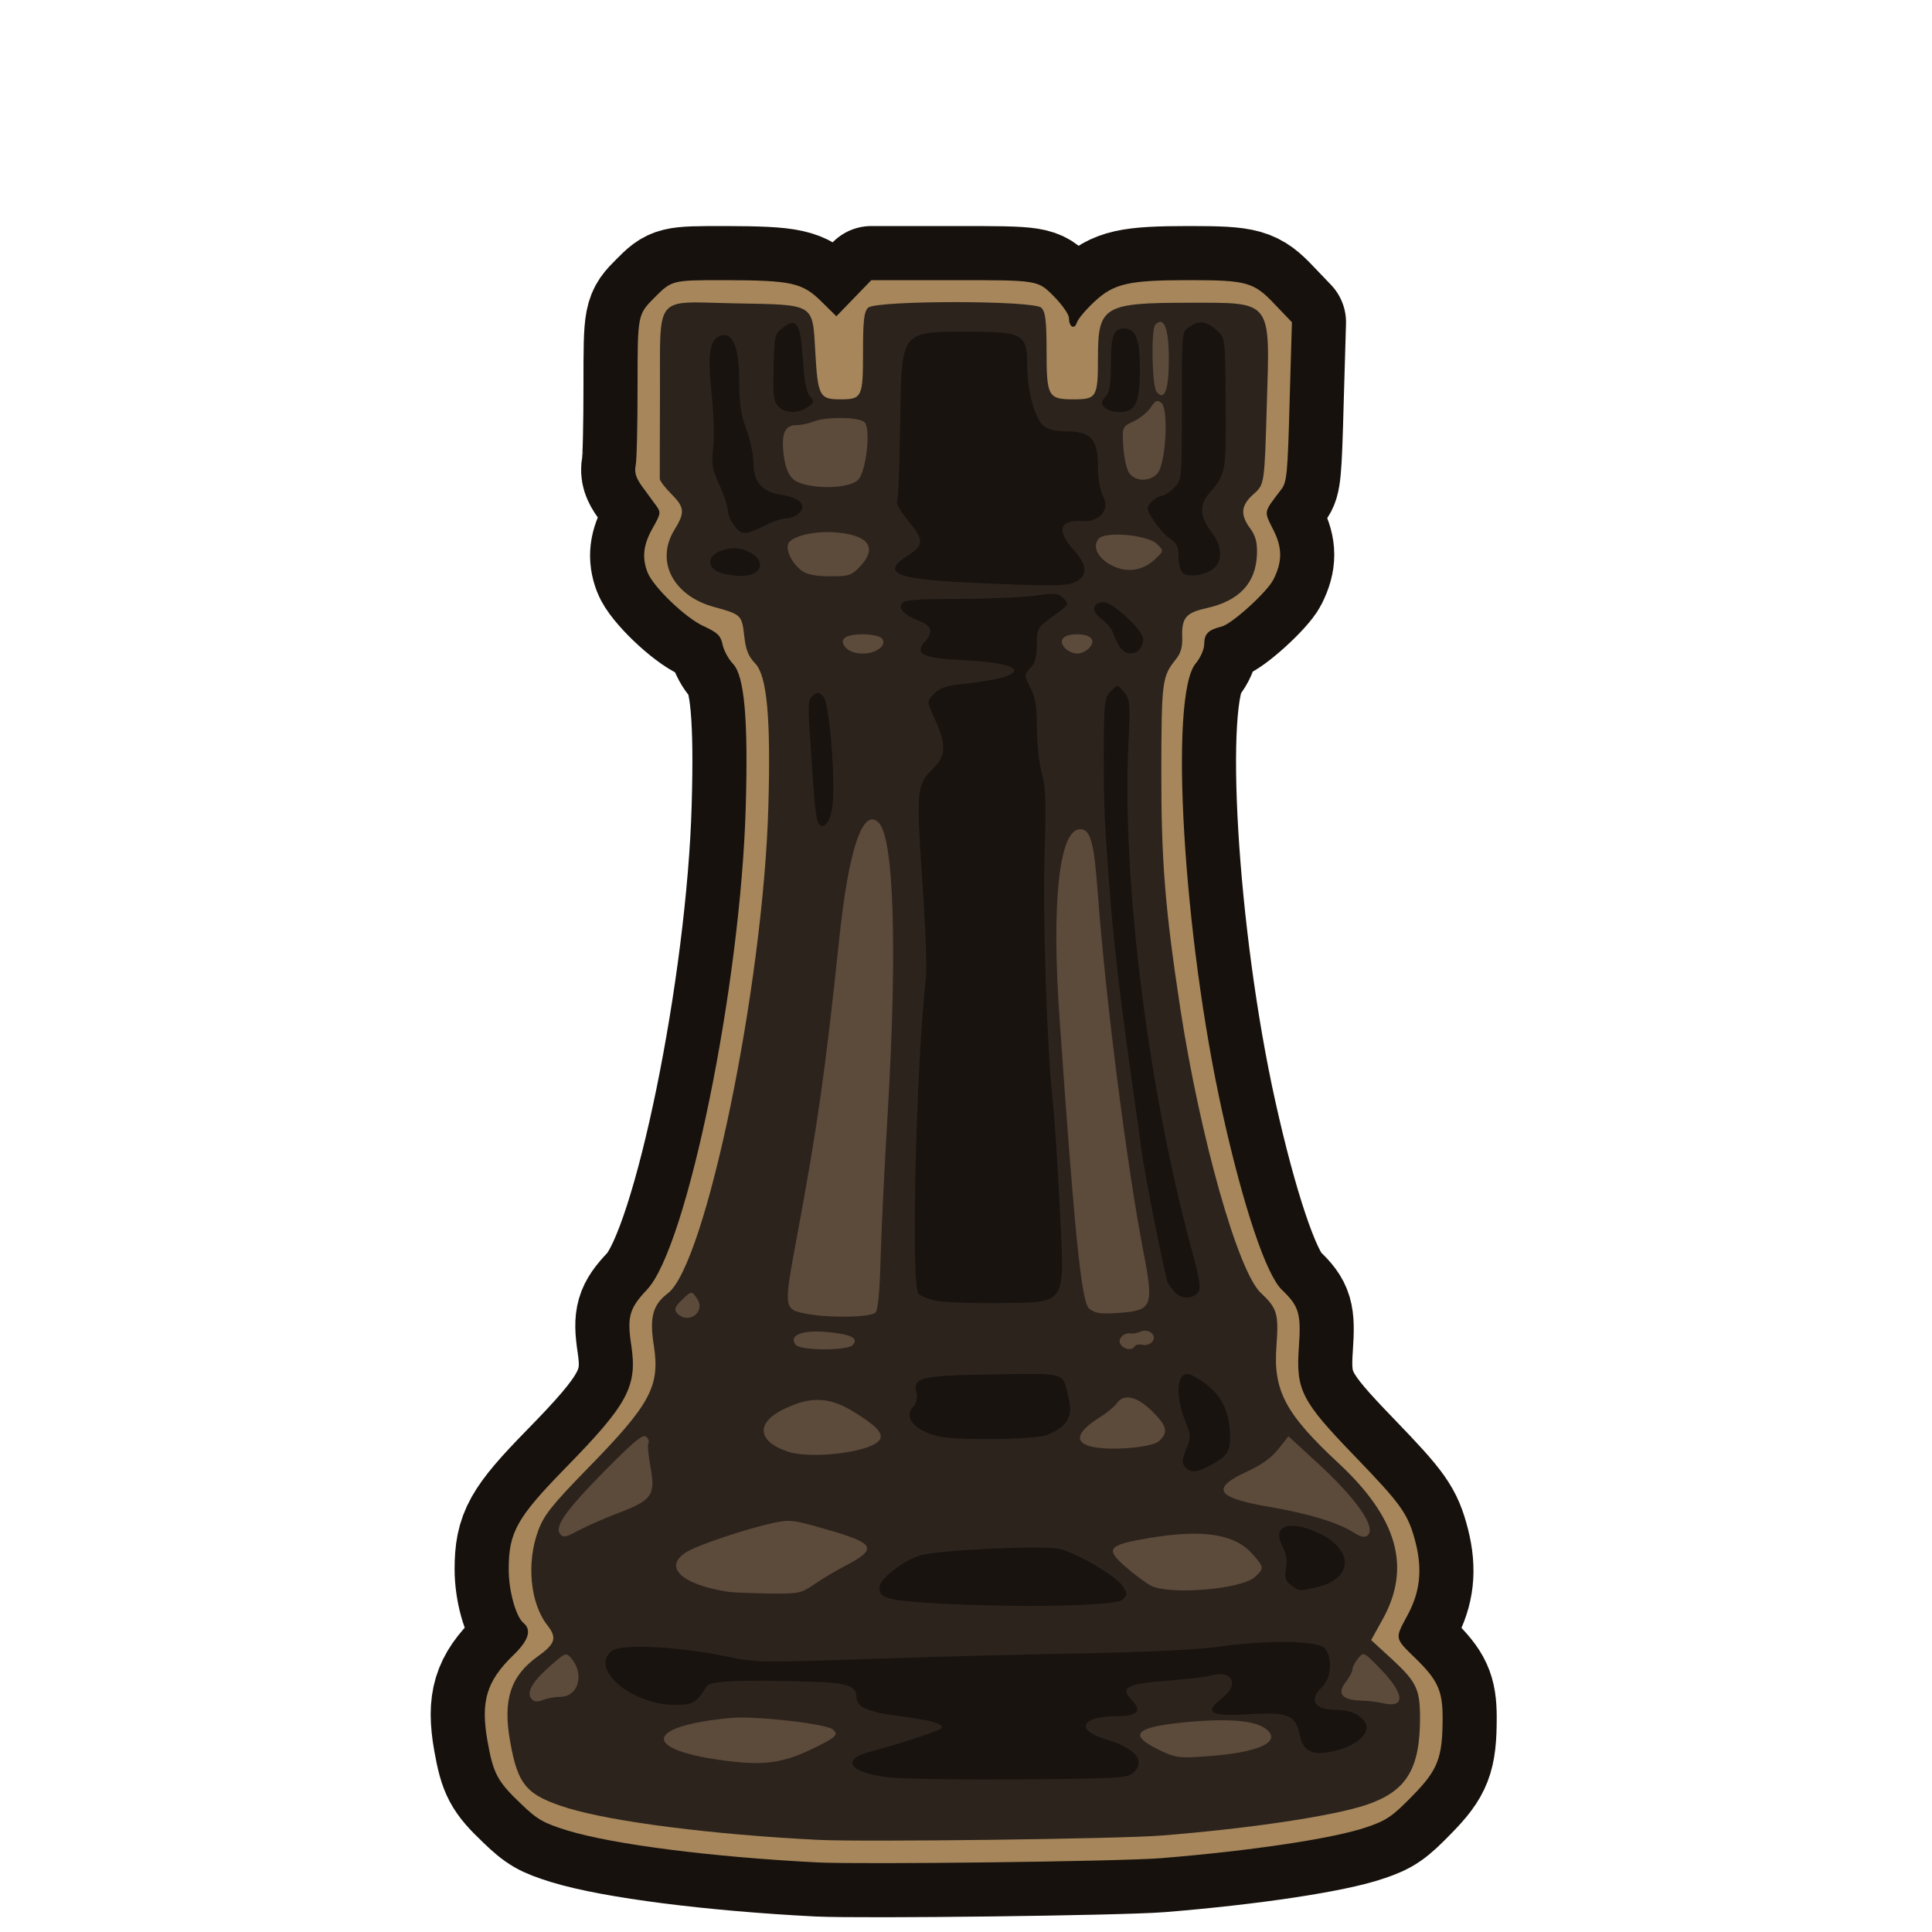
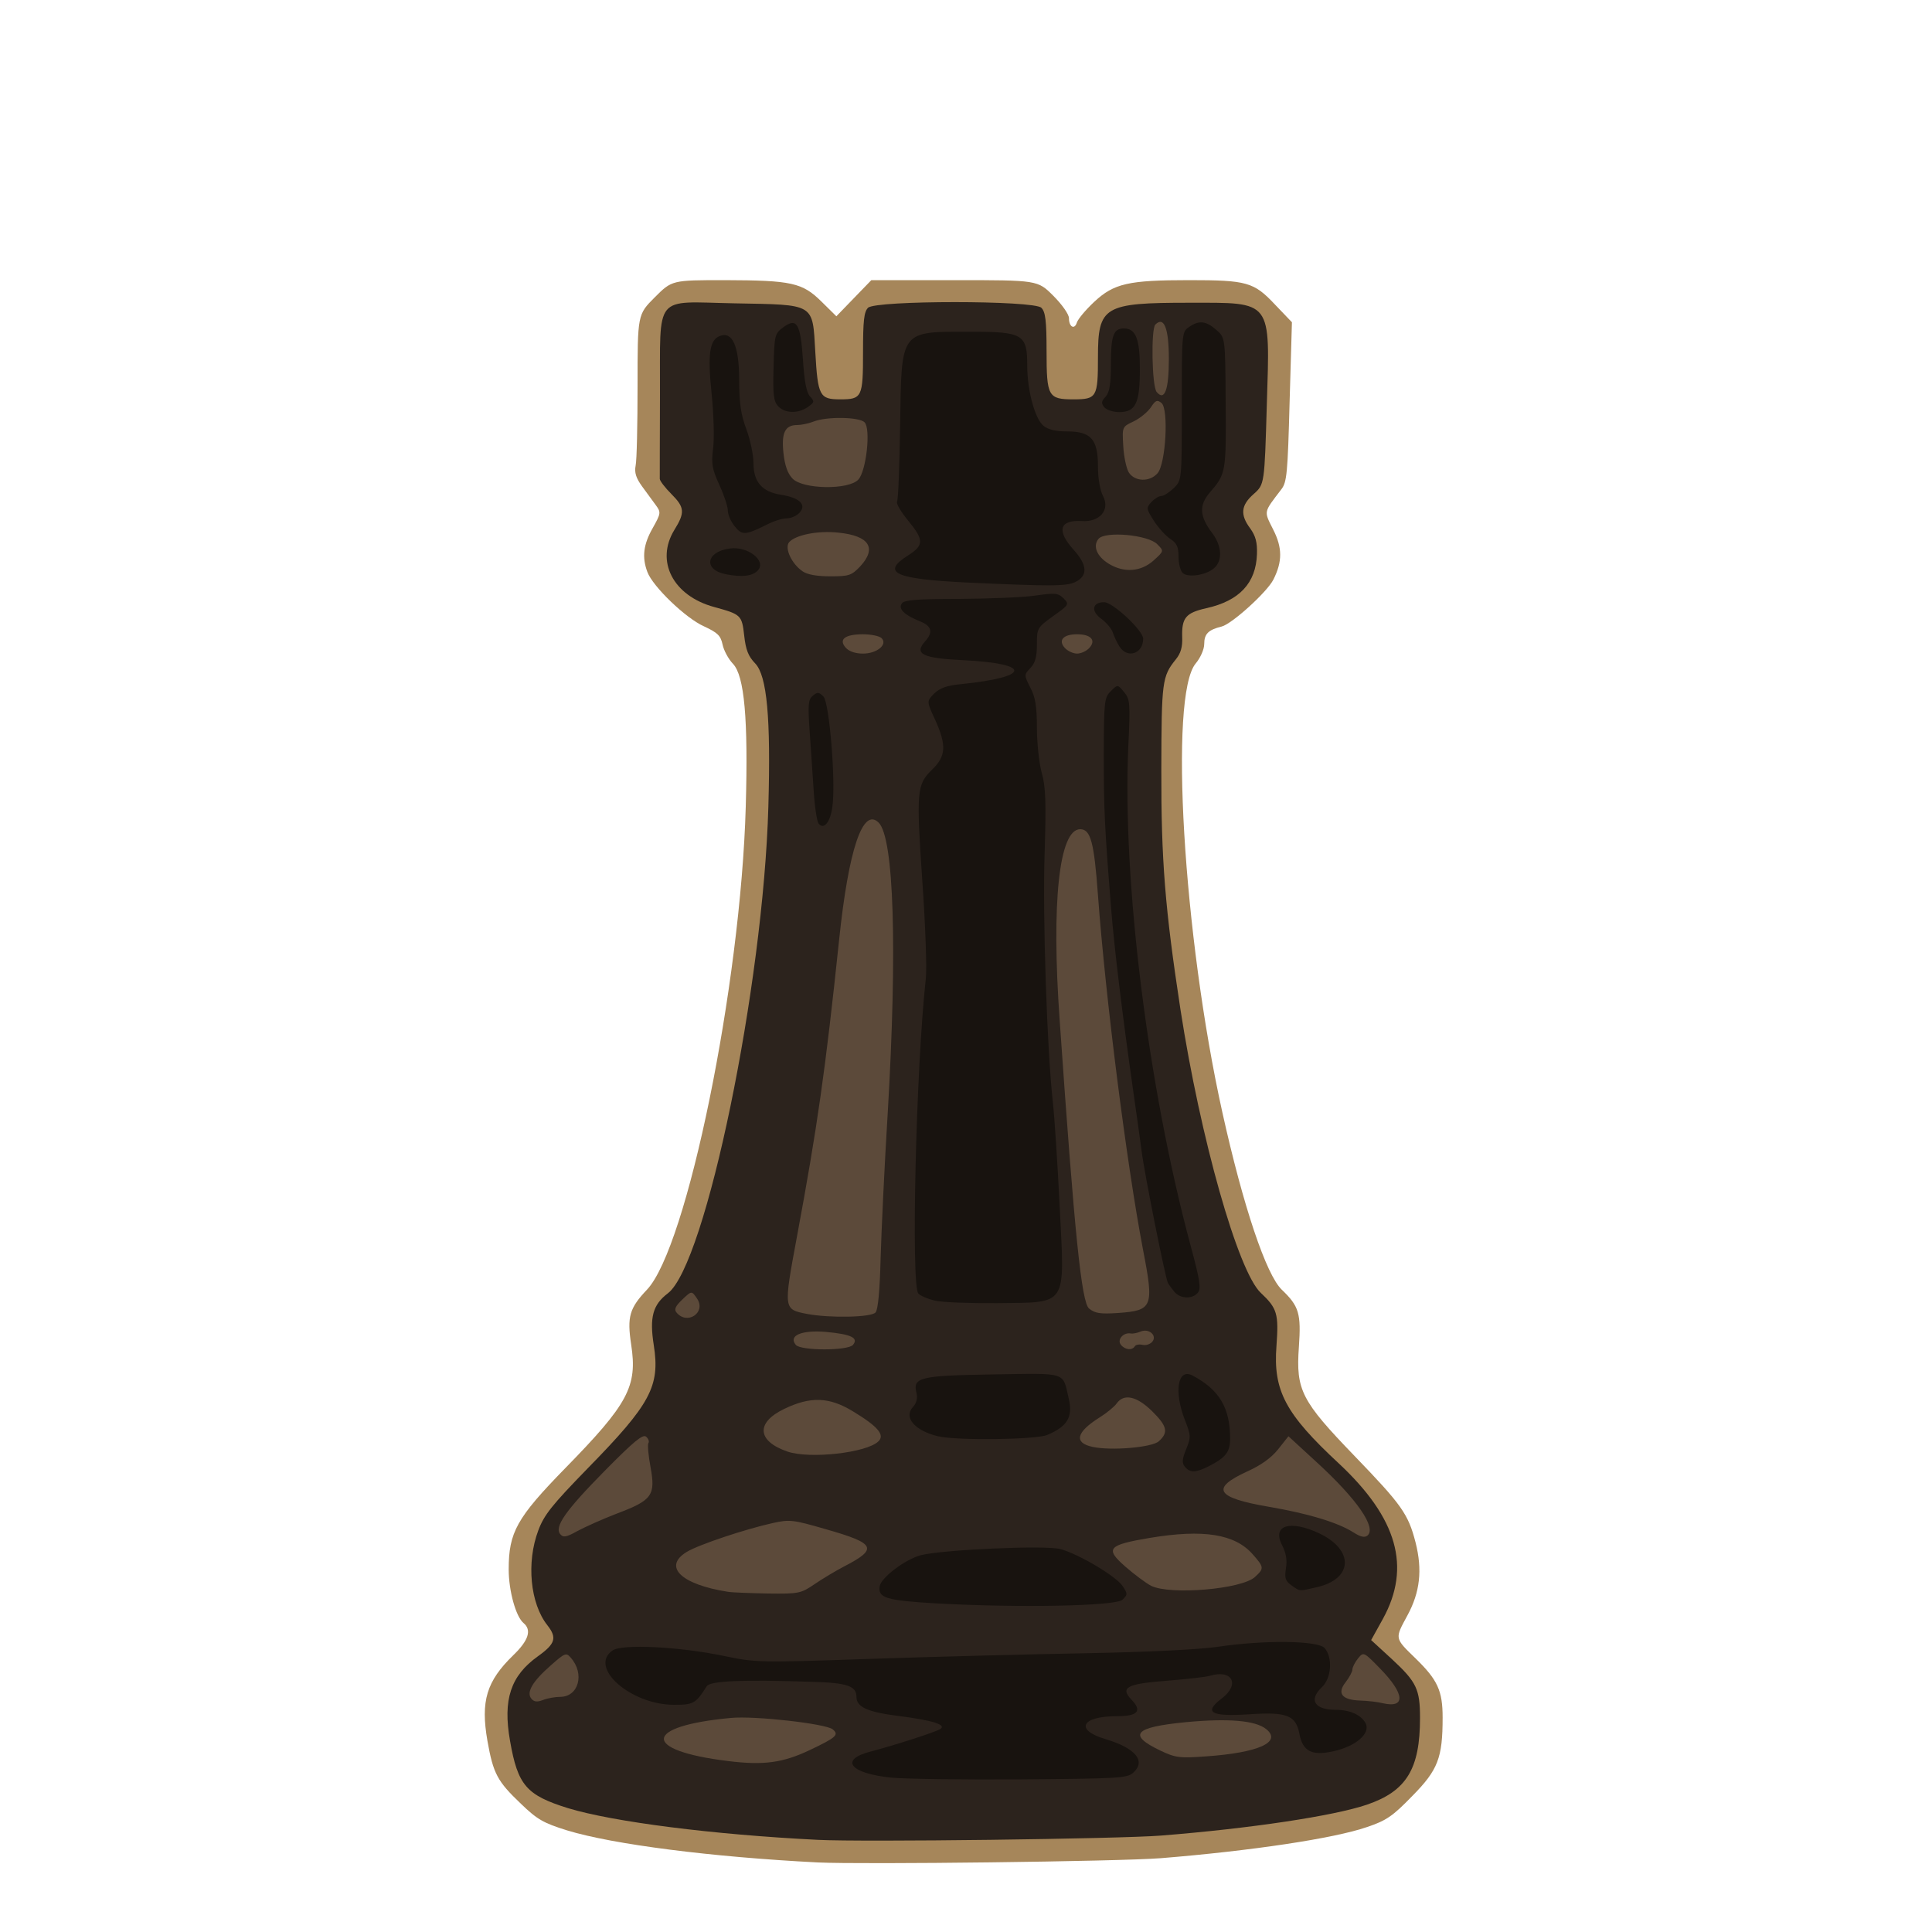
<svg xmlns="http://www.w3.org/2000/svg" viewBox="0 0 100 100">
-   <path fill="#16110d" stroke="#16110d" stroke-width="5.6" stroke-linejoin="round" d="M42.33 96.40C36.85 96.12 31.74 95.47 29.35 94.74C28.13 94.36 27.81 94.18 26.96 93.36C25.74 92.20 25.53 91.80 25.23 90.11C24.87 88.05 25.18 87.02 26.57 85.67C27.36 84.91 27.53 84.37 27.10 84.01C26.70 83.68 26.33 82.34 26.33 81.23C26.33 79.31 26.75 78.56 29.25 76.00C32.52 72.66 33.00 71.76 32.67 69.60C32.45 68.15 32.58 67.71 33.49 66.75C35.56 64.56 38.34 51.00 38.60 41.75C38.73 37.22 38.53 34.98 37.94 34.36C37.70 34.11 37.46 33.66 37.40 33.36C37.30 32.90 37.15 32.75 36.44 32.42C35.49 32.00 33.79 30.36 33.51 29.61C33.22 28.85 33.30 28.18 33.78 27.34C34.21 26.57 34.22 26.52 33.94 26.14C33.78 25.93 33.47 25.49 33.23 25.17C32.92 24.74 32.83 24.46 32.90 24.10C32.96 23.84 33.00 21.97 33.00 19.95C33.00 16.28 33.00 16.28 33.89 15.39C34.78 14.50 34.78 14.50 37.52 14.50C40.97 14.51 41.53 14.63 42.52 15.61L43.29 16.37L44.20 15.43L45.10 14.50L49.41 14.50C53.71 14.50 53.71 14.50 54.52 15.31C54.97 15.76 55.33 16.27 55.33 16.47C55.33 16.93 55.62 17.08 55.74 16.69C55.80 16.51 56.20 16.03 56.64 15.62C57.66 14.67 58.41 14.50 61.55 14.50C64.54 14.50 64.90 14.60 65.99 15.76L66.87 16.68L66.75 20.80C66.65 24.50 66.61 24.96 66.32 25.33C65.39 26.55 65.41 26.43 65.90 27.41C66.38 28.35 66.38 29.07 65.91 30.00C65.58 30.65 63.76 32.30 63.23 32.43C62.54 32.60 62.33 32.81 62.33 33.34C62.33 33.60 62.14 34.04 61.89 34.34C60.50 35.99 61.24 48.43 63.27 57.58C64.35 62.45 65.54 65.99 66.35 66.76C67.24 67.61 67.35 67.99 67.23 69.72C67.07 71.96 67.36 72.51 70.12 75.37C72.55 77.89 72.89 78.36 73.27 79.84C73.63 81.26 73.50 82.41 72.85 83.61C72.19 84.83 72.17 84.77 73.27 85.84C74.41 86.95 74.67 87.51 74.67 88.90C74.67 90.99 74.43 91.61 73.10 92.96C72.08 94.01 71.76 94.23 70.75 94.57C69.04 95.16 64.76 95.80 60.08 96.18C57.91 96.35 44.68 96.51 42.33 96.40Z" />
  <path fill="#a6865a" d="M42.33 96.40C36.85 96.12 31.74 95.47 29.35 94.74C28.13 94.36 27.81 94.18 26.96 93.36C25.74 92.20 25.53 91.80 25.23 90.11C24.87 88.05 25.18 87.02 26.57 85.67C27.36 84.91 27.53 84.37 27.10 84.01C26.70 83.68 26.33 82.34 26.33 81.23C26.33 79.31 26.75 78.56 29.25 76.00C32.52 72.66 33.00 71.76 32.67 69.60C32.45 68.15 32.58 67.71 33.49 66.75C35.56 64.56 38.34 51.00 38.60 41.75C38.73 37.22 38.53 34.98 37.94 34.36C37.70 34.11 37.46 33.66 37.40 33.36C37.30 32.90 37.15 32.75 36.44 32.42C35.49 32.00 33.79 30.36 33.51 29.61C33.22 28.85 33.30 28.18 33.78 27.34C34.21 26.57 34.22 26.52 33.94 26.14C33.78 25.93 33.47 25.49 33.23 25.17C32.92 24.74 32.83 24.46 32.90 24.10C32.96 23.84 33.00 21.97 33.00 19.95C33.00 16.28 33.00 16.28 33.89 15.39C34.78 14.50 34.78 14.50 37.52 14.50C40.97 14.51 41.53 14.63 42.52 15.61L43.29 16.37L44.20 15.43L45.10 14.50L49.41 14.50C53.71 14.50 53.71 14.50 54.52 15.31C54.97 15.76 55.33 16.27 55.33 16.47C55.33 16.93 55.62 17.08 55.74 16.69C55.80 16.51 56.20 16.03 56.64 15.62C57.66 14.67 58.41 14.50 61.55 14.50C64.54 14.50 64.90 14.60 65.99 15.76L66.87 16.68L66.75 20.80C66.65 24.50 66.61 24.96 66.32 25.33C65.39 26.55 65.41 26.43 65.90 27.41C66.38 28.35 66.38 29.07 65.91 30.00C65.58 30.65 63.76 32.30 63.23 32.43C62.54 32.60 62.33 32.81 62.33 33.34C62.33 33.60 62.14 34.04 61.89 34.34C60.50 35.99 61.24 48.43 63.27 57.58C64.35 62.45 65.54 65.99 66.35 66.76C67.24 67.61 67.35 67.99 67.23 69.72C67.07 71.96 67.36 72.51 70.12 75.37C72.55 77.89 72.89 78.36 73.27 79.84C73.63 81.26 73.50 82.41 72.85 83.61C72.19 84.83 72.17 84.77 73.27 85.84C74.41 86.95 74.67 87.51 74.67 88.90C74.67 90.99 74.43 91.61 73.10 92.96C72.08 94.01 71.76 94.23 70.75 94.57C69.04 95.16 64.76 95.80 60.08 96.18C57.91 96.35 44.68 96.51 42.33 96.40Z" />
  <path fill="#2c231d" d="M42.33 95.23C36.90 94.96 31.74 94.30 29.40 93.59C27.25 92.92 26.80 92.41 26.40 90.11C26.02 87.97 26.43 86.74 27.84 85.73C28.75 85.08 28.84 84.77 28.33 84.12C27.44 82.99 27.24 80.87 27.86 79.22C28.16 78.41 28.57 77.90 30.42 76.00C33.68 72.67 34.17 71.75 33.84 69.63C33.61 68.18 33.79 67.53 34.57 66.94C36.53 65.44 39.51 51.03 39.77 41.75C39.90 37.15 39.70 34.98 39.09 34.34C38.73 33.97 38.60 33.63 38.52 32.90C38.40 31.84 38.36 31.80 36.97 31.42C34.83 30.84 33.91 29.04 34.91 27.42C35.46 26.53 35.44 26.26 34.75 25.57C34.43 25.25 34.16 24.90 34.15 24.79C34.15 24.67 34.15 22.71 34.16 20.42C34.18 15.14 33.80 15.62 38.00 15.70C42.22 15.78 42.05 15.67 42.20 18.22C42.33 20.50 42.42 20.67 43.49 20.67C44.62 20.67 44.67 20.56 44.67 18.23C44.67 16.60 44.72 16.14 44.93 15.93C45.32 15.54 53.51 15.54 53.90 15.93C54.11 16.14 54.17 16.59 54.17 18.17C54.17 20.52 54.25 20.67 55.56 20.67C56.77 20.67 56.83 20.56 56.83 18.49C56.83 15.85 57.13 15.67 61.55 15.67C65.88 15.67 65.74 15.48 65.57 20.95C65.45 25.07 65.45 25.07 64.89 25.57C64.23 26.15 64.18 26.64 64.71 27.35C64.99 27.74 65.08 28.07 65.06 28.68C65.01 30.18 64.15 31.10 62.44 31.48C61.37 31.72 61.16 31.98 61.19 32.99C61.21 33.48 61.12 33.81 60.86 34.13C60.15 35.01 60.12 35.26 60.11 39.83C60.10 44.52 60.30 47.02 61.10 52.25C62.13 58.91 64.08 65.82 65.26 66.92C66.11 67.72 66.19 68.00 66.07 69.66C65.89 71.98 66.53 73.18 69.30 75.75C72.33 78.58 73.05 81.11 71.58 83.79L70.97 84.89L72.07 85.90C73.32 87.06 73.50 87.44 73.50 88.92C73.50 91.56 72.80 92.71 70.75 93.41C69.04 93.99 64.75 94.64 60.08 95.01C57.91 95.18 44.68 95.35 42.33 95.23Z" />
  <path fill="#18130f" d="M46.13 92.01C43.99 91.79 43.43 91.08 45.06 90.66C46.22 90.36 48.40 89.66 48.66 89.50C49.03 89.28 48.28 89.04 46.45 88.81C44.89 88.61 44.33 88.35 44.33 87.83C44.33 87.27 43.86 87.10 42.03 87.05C38.38 86.93 36.76 87.00 36.58 87.28C36.01 88.18 35.89 88.24 34.89 88.24C32.65 88.24 30.45 86.31 31.70 85.43C32.19 85.08 35.17 85.23 37.46 85.71C39.15 86.06 39.27 86.06 45.13 85.86C48.40 85.75 53.41 85.62 56.25 85.57C59.39 85.51 62.05 85.38 63.02 85.24C65.42 84.88 68.20 84.91 68.56 85.30C68.99 85.79 68.92 86.86 68.42 87.33C67.72 87.99 68.04 88.50 69.14 88.50C69.87 88.50 70.45 88.76 70.68 89.19C70.96 89.72 70.17 90.40 68.99 90.65C67.90 90.89 67.43 90.64 67.26 89.76C67.08 88.78 66.61 88.60 64.68 88.73C62.66 88.86 62.28 88.64 63.24 87.91C64.20 87.18 63.78 86.39 62.62 86.74C62.42 86.80 61.44 86.91 60.46 86.99C58.31 87.15 57.95 87.34 58.58 87.99C59.13 88.57 58.88 88.83 57.81 88.83C55.96 88.83 55.61 89.54 57.23 90.02C58.77 90.48 59.33 91.15 58.66 91.75C58.35 92.04 57.90 92.06 52.87 92.10C49.87 92.12 46.84 92.08 46.13 92.01ZM48.44 82.99C45.87 82.84 45.44 82.71 45.53 82.11C45.60 81.66 46.84 80.72 47.65 80.50C48.76 80.21 54.10 79.97 54.89 80.18C55.84 80.44 57.78 81.59 58.11 82.10C58.37 82.49 58.37 82.54 58.10 82.80C57.77 83.13 52.77 83.23 48.44 82.99ZM66.85 82.06C66.53 81.83 66.48 81.69 66.56 81.17C66.63 80.75 66.57 80.38 66.35 79.96C65.84 78.95 66.77 78.66 68.27 79.36C70.10 80.22 70.04 81.72 68.17 82.15C67.21 82.37 67.31 82.38 66.85 82.06ZM61.33 75.92C61.17 75.72 61.18 75.54 61.40 75.00C61.65 74.38 61.64 74.29 61.33 73.50C60.75 72.01 60.96 70.79 61.73 71.20C63.11 71.93 63.67 72.87 63.67 74.46C63.67 75.16 63.45 75.44 62.55 75.90C61.89 76.23 61.60 76.24 61.33 75.92ZM48.55 74.34C47.35 74.05 46.76 73.37 47.25 72.83C47.44 72.63 47.50 72.37 47.44 72.11C47.23 71.29 47.59 71.20 51.40 71.14C55.29 71.08 54.99 70.98 55.32 72.40C55.54 73.34 55.25 73.83 54.21 74.27C53.63 74.52 49.52 74.57 48.55 74.34ZM48.39 67.32C48.01 67.23 47.62 67.06 47.53 66.95C47.15 66.48 47.41 55.23 47.92 50.66C47.98 50.15 47.90 47.88 47.74 45.62C47.42 40.92 47.45 40.61 48.25 39.83C48.97 39.13 49.00 38.58 48.40 37.25C47.96 36.30 47.96 36.30 48.35 35.90C48.65 35.61 49.01 35.48 49.75 35.41C53.37 35.04 53.43 34.35 49.85 34.17C47.75 34.07 47.30 33.85 47.88 33.20C48.31 32.73 48.23 32.40 47.62 32.16C46.80 31.83 46.46 31.50 46.69 31.22C46.83 31.05 47.53 31.00 49.65 31.00C51.17 30.99 52.94 30.92 53.57 30.83C54.62 30.68 54.76 30.69 55.05 30.97C55.35 31.28 55.34 31.30 54.51 31.89C53.68 32.49 53.67 32.52 53.67 33.36C53.67 34.00 53.58 34.32 53.33 34.58C53.00 34.93 53.00 34.94 53.33 35.59C53.59 36.08 53.67 36.57 53.67 37.66C53.67 38.44 53.78 39.50 53.92 40.00C54.13 40.74 54.15 41.54 54.07 44.17C53.96 47.38 54.19 54.27 54.49 57.00C54.58 57.78 54.74 60.24 54.85 62.47C55.11 67.69 55.30 67.40 51.62 67.45C50.23 67.46 48.77 67.41 48.39 67.32ZM60.80 66.88C60.66 66.71 60.50 66.50 60.45 66.40C60.32 66.17 59.23 60.71 59.09 59.58C59.03 59.12 58.84 57.74 58.66 56.50C58.09 52.49 57.68 49.13 57.51 47.00C57.17 42.77 57.13 41.86 57.13 39.02C57.14 36.28 57.16 36.10 57.50 35.77C57.85 35.42 57.85 35.42 58.18 35.82C58.49 36.19 58.51 36.38 58.40 38.65C58.09 45.61 59.42 56.28 61.62 64.45C62.11 66.27 62.18 66.70 62.00 66.91C61.72 67.25 61.11 67.23 60.80 66.88ZM42.37 42.63C42.28 42.51 42.16 41.70 42.11 40.83C42.05 39.96 41.96 38.57 41.90 37.74C41.81 36.46 41.84 36.20 42.07 36.01C42.31 35.81 42.39 35.82 42.62 36.05C42.93 36.36 43.27 40.52 43.08 41.78C42.97 42.57 42.64 42.96 42.37 42.63ZM57.94 33.46C57.81 33.25 57.66 32.93 57.60 32.74C57.54 32.55 57.27 32.22 56.99 32.02C56.45 31.62 56.54 31.17 57.15 31.17C57.60 31.17 59.17 32.64 59.17 33.06C59.17 33.84 58.35 34.11 57.94 33.46ZM50.02 30.15C46.31 29.97 45.59 29.64 47.00 28.75C47.83 28.22 47.83 27.95 47.00 26.94C46.63 26.49 46.38 26.06 46.43 25.97C46.49 25.89 46.56 24.13 46.59 22.06C46.66 17.03 46.56 17.17 50.23 17.17C52.95 17.17 53.17 17.30 53.17 18.93C53.17 20.22 53.57 21.68 54.01 22.04C54.25 22.24 54.66 22.33 55.24 22.33C56.47 22.33 56.83 22.74 56.83 24.14C56.83 24.76 56.94 25.39 57.10 25.69C57.46 26.40 56.92 27.03 56.00 26.97C54.82 26.90 54.67 27.47 55.60 28.49C56.28 29.25 56.31 29.80 55.67 30.12C55.21 30.35 54.38 30.35 50.02 30.15ZM37.56 29.72C36.39 29.49 36.54 28.55 37.78 28.39C38.70 28.26 39.68 29.02 39.23 29.52C38.96 29.82 38.41 29.89 37.56 29.72ZM61.21 29.65C61.09 29.53 61.00 29.15 61.00 28.80C61.00 28.31 60.91 28.11 60.57 27.89C60.33 27.73 59.95 27.31 59.72 26.95C59.33 26.33 59.32 26.29 59.60 25.98C59.76 25.81 59.99 25.67 60.12 25.67C60.24 25.67 60.53 25.48 60.76 25.26C61.17 24.85 61.17 24.85 61.17 21.02C61.17 17.25 61.17 17.18 61.54 16.93C62.05 16.57 62.41 16.60 62.95 17.07C63.42 17.47 63.42 17.47 63.44 20.86C63.47 24.44 63.45 24.53 62.63 25.48C62.05 26.15 62.08 26.72 62.75 27.60C63.24 28.25 63.29 29.01 62.85 29.40C62.44 29.77 61.48 29.92 61.21 29.65ZM38.02 27.23C37.82 26.99 37.67 26.62 37.67 26.41C37.67 26.21 37.47 25.61 37.23 25.09C36.86 24.28 36.81 24.01 36.91 23.21C36.98 22.70 36.94 21.41 36.83 20.35C36.62 18.31 36.73 17.59 37.26 17.39C37.91 17.14 38.25 17.90 38.26 19.63C38.26 20.88 38.35 21.47 38.63 22.21C38.83 22.75 39.00 23.54 39.00 23.98C39.00 24.95 39.45 25.46 40.43 25.61C41.38 25.76 41.76 26.12 41.39 26.53C41.24 26.70 40.94 26.83 40.72 26.83C40.50 26.83 40.04 26.97 39.70 27.15C38.58 27.71 38.40 27.72 38.02 27.23ZM40.27 21.02C40.04 20.76 40.00 20.42 40.04 19.00C40.08 17.36 40.10 17.27 40.53 16.95C41.24 16.42 41.43 16.73 41.56 18.61C41.63 19.72 41.74 20.31 41.92 20.51C42.17 20.78 42.16 20.82 41.81 21.07C41.30 21.42 40.62 21.40 40.27 21.02ZM57.16 21.08C56.99 20.87 57.00 20.77 57.23 20.53C57.43 20.30 57.50 19.89 57.50 18.81C57.50 17.37 57.64 17.00 58.17 17.00C58.79 17.00 59.00 17.54 59.00 19.10C59.00 20.88 58.78 21.33 57.93 21.33C57.62 21.33 57.28 21.22 57.16 21.08Z" />
  <path fill="#5c4a3a" d="M37.67 91.15C33.19 90.60 33.28 89.34 37.83 88.92C39.07 88.80 42.75 89.22 43.10 89.51C43.44 89.79 43.29 89.93 41.92 90.58C40.51 91.25 39.51 91.38 37.67 91.15ZM60.06 90.61C58.35 89.79 58.70 89.40 61.37 89.14C63.58 88.93 64.99 89.05 65.54 89.50C66.37 90.17 65.14 90.72 62.42 90.91C61.05 91.01 60.84 90.98 60.06 90.61ZM71.58 88.16C71.31 88.09 70.77 88.03 70.40 88.02C69.46 87.99 69.19 87.65 69.65 87.07C69.84 86.82 70.00 86.53 70.00 86.41C70.00 86.30 70.13 86.04 70.29 85.84C70.58 85.49 70.58 85.49 71.44 86.37C72.71 87.67 72.77 88.43 71.58 88.16ZM27.50 87.92C27.23 87.59 27.57 87.02 28.52 86.19C29.24 85.55 29.31 85.53 29.54 85.80C30.28 86.63 29.95 87.83 28.99 87.83C28.73 87.83 28.34 87.90 28.11 87.99C27.80 88.11 27.64 88.09 27.50 87.92ZM37.67 82.39C35.25 82.01 34.30 81.09 35.54 80.33C36.14 79.96 38.56 79.15 40.01 78.83C40.87 78.64 41.05 78.66 42.74 79.15C45.34 79.89 45.47 80.16 43.67 81.09C43.25 81.31 42.58 81.71 42.17 81.99C41.45 82.48 41.35 82.50 39.75 82.48C38.83 82.46 37.90 82.43 37.67 82.39ZM59.58 82.08C59.31 81.94 58.71 81.49 58.25 81.09C57.18 80.15 57.33 79.97 59.52 79.60C62.29 79.14 63.92 79.40 64.84 80.45C65.43 81.12 65.44 81.18 64.96 81.62C64.28 82.26 60.56 82.57 59.58 82.08ZM29.00 79.41C28.68 79.03 29.26 78.20 31.30 76.13C32.79 74.62 33.27 74.22 33.44 74.36C33.56 74.46 33.62 74.61 33.56 74.70C33.51 74.78 33.56 75.34 33.67 75.93C33.94 77.39 33.76 77.65 31.96 78.33C31.20 78.62 30.27 79.04 29.88 79.25C29.31 79.57 29.15 79.59 29.00 79.41ZM70.06 79.32C69.24 78.80 67.72 78.34 65.67 77.99C62.93 77.52 62.64 77.04 64.56 76.16C65.27 75.84 65.80 75.46 66.16 75.01L66.69 74.34L68.18 75.71C70.25 77.61 71.26 79.08 70.78 79.48C70.63 79.60 70.42 79.55 70.06 79.32ZM40.75 75.13C39.19 74.59 39.11 73.64 40.58 72.93C41.94 72.27 42.91 72.30 44.13 73.04C45.44 73.83 45.81 74.27 45.47 74.60C44.87 75.20 41.90 75.53 40.75 75.13ZM56.55 74.89C55.57 74.68 55.70 74.13 56.91 73.37C57.28 73.14 57.68 72.81 57.80 72.64C58.17 72.12 58.83 72.26 59.62 73.03C60.42 73.82 60.49 74.14 59.98 74.60C59.63 74.92 57.51 75.10 56.55 74.89ZM41.19 69.61C40.79 69.13 41.49 68.83 42.76 68.94C44.06 69.06 44.45 69.25 44.15 69.61C43.89 69.92 41.45 69.92 41.19 69.61ZM58.02 69.61C57.80 69.35 58.14 68.95 58.53 69.02C58.65 69.04 58.88 68.99 59.04 68.92C59.47 68.74 59.91 69.13 59.64 69.45C59.53 69.58 59.30 69.65 59.14 69.61C58.97 69.57 58.79 69.60 58.74 69.68C58.60 69.91 58.23 69.87 58.02 69.61ZM35.02 67.94C34.88 67.78 34.95 67.61 35.32 67.26C35.80 66.80 35.80 66.80 36.09 67.23C36.55 67.94 35.57 68.60 35.02 67.94ZM41.78 68.01C40.55 67.77 40.55 67.78 41.24 64.06C42.31 58.31 42.72 55.43 43.43 48.67C43.92 43.96 44.66 41.76 45.48 42.58C46.27 43.37 46.45 49.08 45.95 57.58C45.78 60.33 45.62 63.73 45.58 65.14C45.54 66.76 45.45 67.78 45.32 67.93C45.11 68.19 42.96 68.23 41.78 68.01ZM56.37 67.73C55.98 67.41 55.62 63.92 54.85 52.83C54.41 46.70 54.82 42.92 55.91 42.92C56.45 42.92 56.63 43.58 56.83 46.33C57.22 51.63 58.31 60.22 59.16 64.67C59.74 67.66 59.67 67.83 57.87 67.96C56.95 68.02 56.68 67.98 56.37 67.73ZM43.78 33.53C43.39 33.10 43.72 32.83 44.67 32.83C45.09 32.83 45.52 32.92 45.63 33.03C45.96 33.36 45.39 33.83 44.67 33.83C44.28 33.83 43.95 33.72 43.78 33.53ZM55.11 33.53C54.76 33.14 55.03 32.83 55.75 32.83C56.47 32.83 56.74 33.14 56.39 33.53C56.24 33.70 55.95 33.83 55.75 33.83C55.55 33.83 55.26 33.70 55.11 33.53ZM41.54 29.57C40.97 29.18 40.60 28.37 40.84 28.07C41.16 27.69 42.34 27.45 43.40 27.57C45.00 27.73 45.40 28.37 44.52 29.32C44.07 29.79 43.94 29.83 42.97 29.83C42.28 29.83 41.78 29.74 41.54 29.57ZM57.39 29.18C56.77 28.80 56.55 28.26 56.86 27.89C57.20 27.48 59.43 27.68 59.90 28.17C60.25 28.52 60.25 28.52 59.71 29.01C59.05 29.60 58.18 29.66 57.39 29.18ZM41.02 24.77C40.76 24.50 40.62 24.08 40.55 23.44C40.44 22.39 40.64 22.00 41.26 22.00C41.47 22.00 41.86 21.92 42.11 21.82C42.79 21.55 44.49 21.58 44.75 21.86C45.08 22.19 44.84 24.37 44.43 24.82C43.93 25.37 41.55 25.33 41.02 24.77ZM58.43 24.46C58.30 24.25 58.17 23.64 58.14 23.09C58.08 22.09 58.08 22.09 58.68 21.81C59.01 21.65 59.41 21.32 59.57 21.08C59.81 20.71 59.90 20.68 60.12 20.86C60.50 21.18 60.34 24.03 59.91 24.50C59.50 24.96 58.74 24.93 58.43 24.46ZM59.87 20.29C59.62 20.00 59.57 17.03 59.80 16.80C60.25 16.35 60.50 16.99 60.50 18.58C60.50 20.18 60.28 20.78 59.87 20.29Z" />
</svg>
